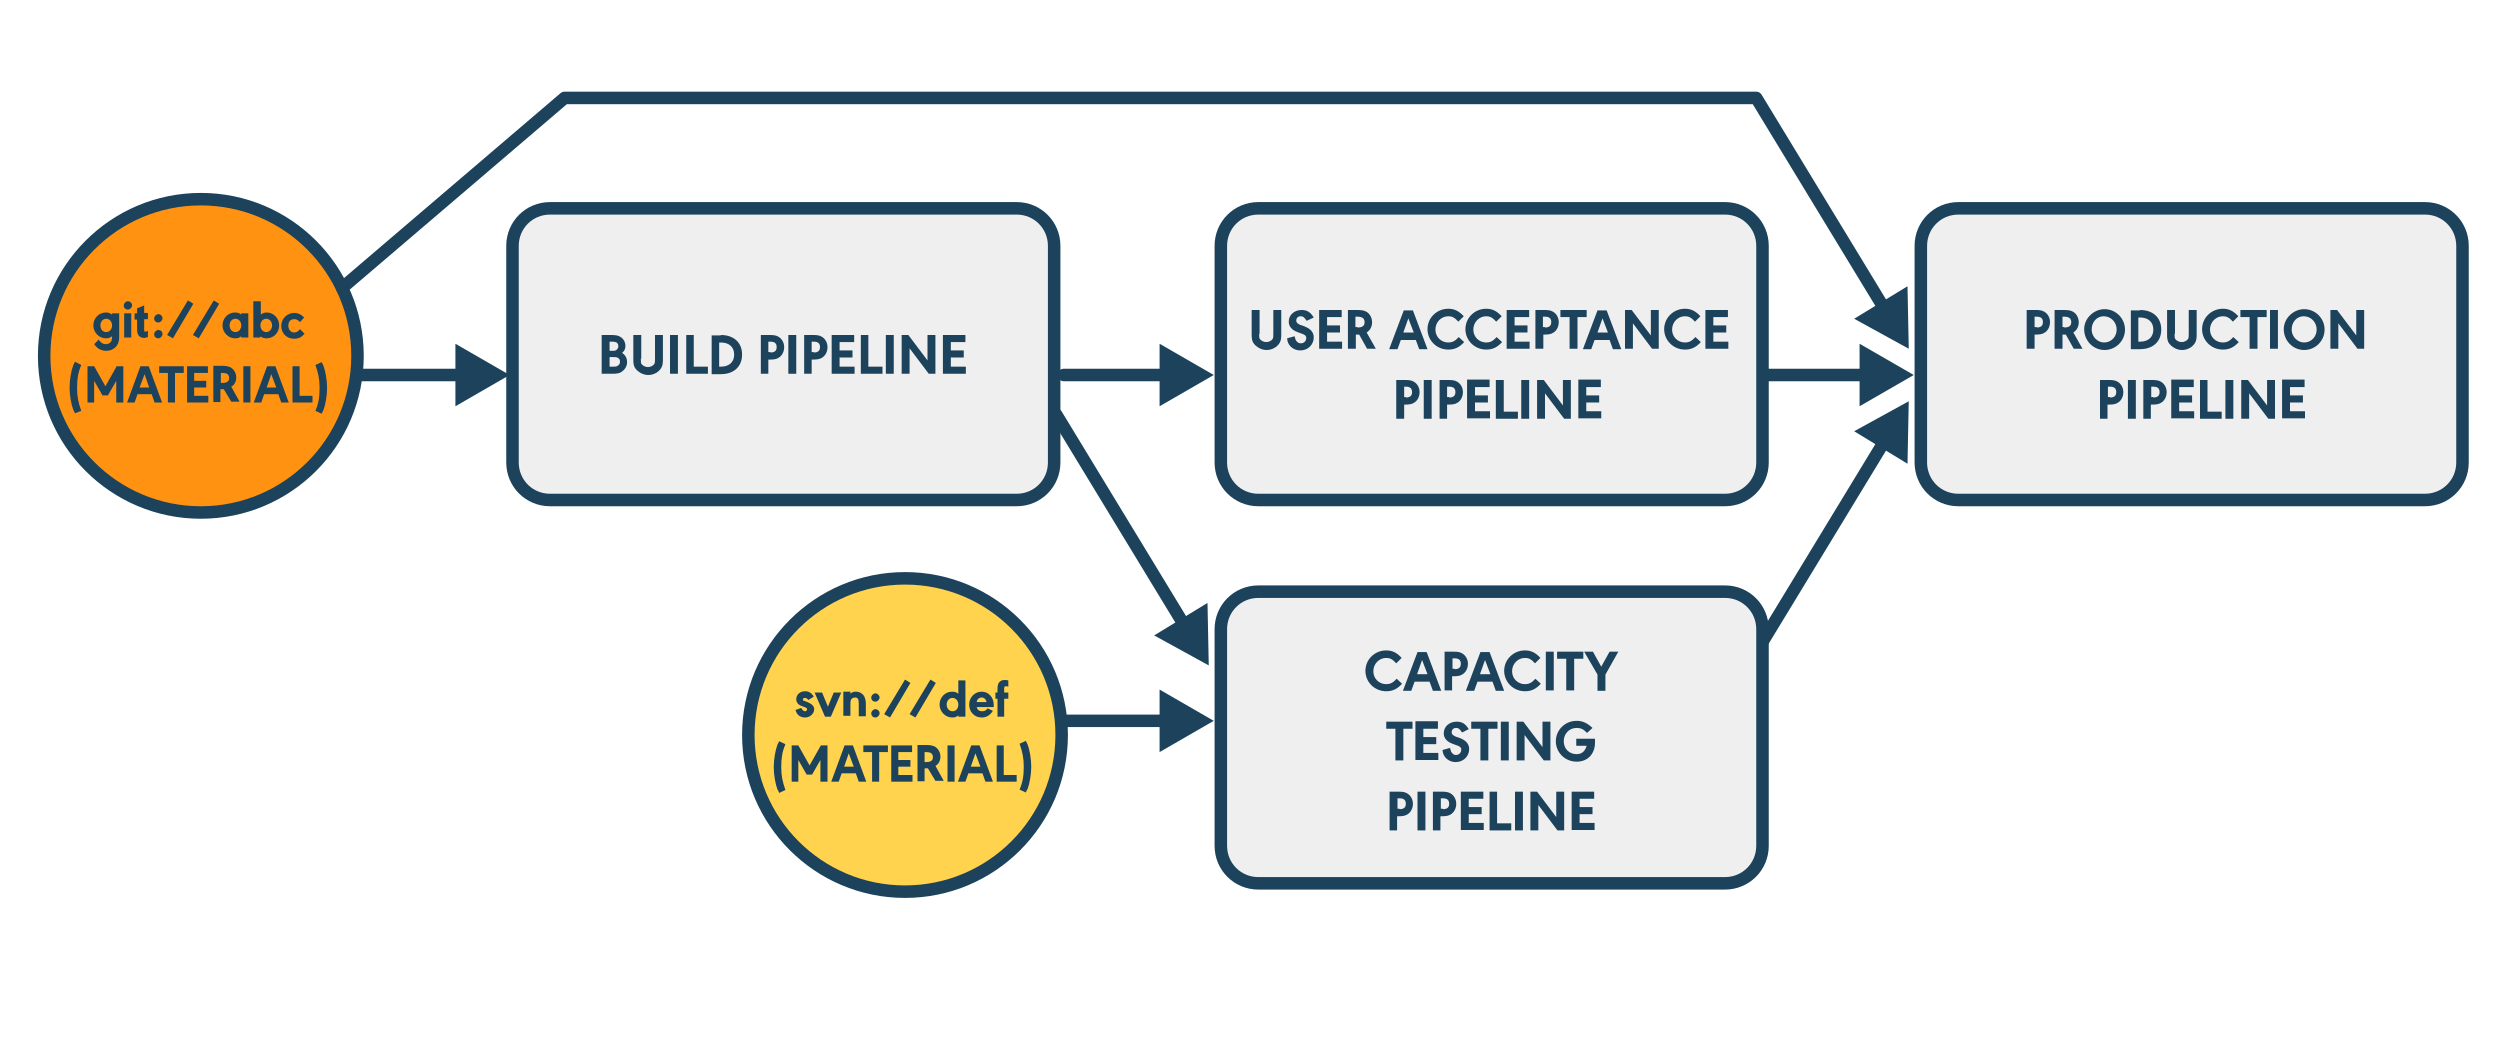
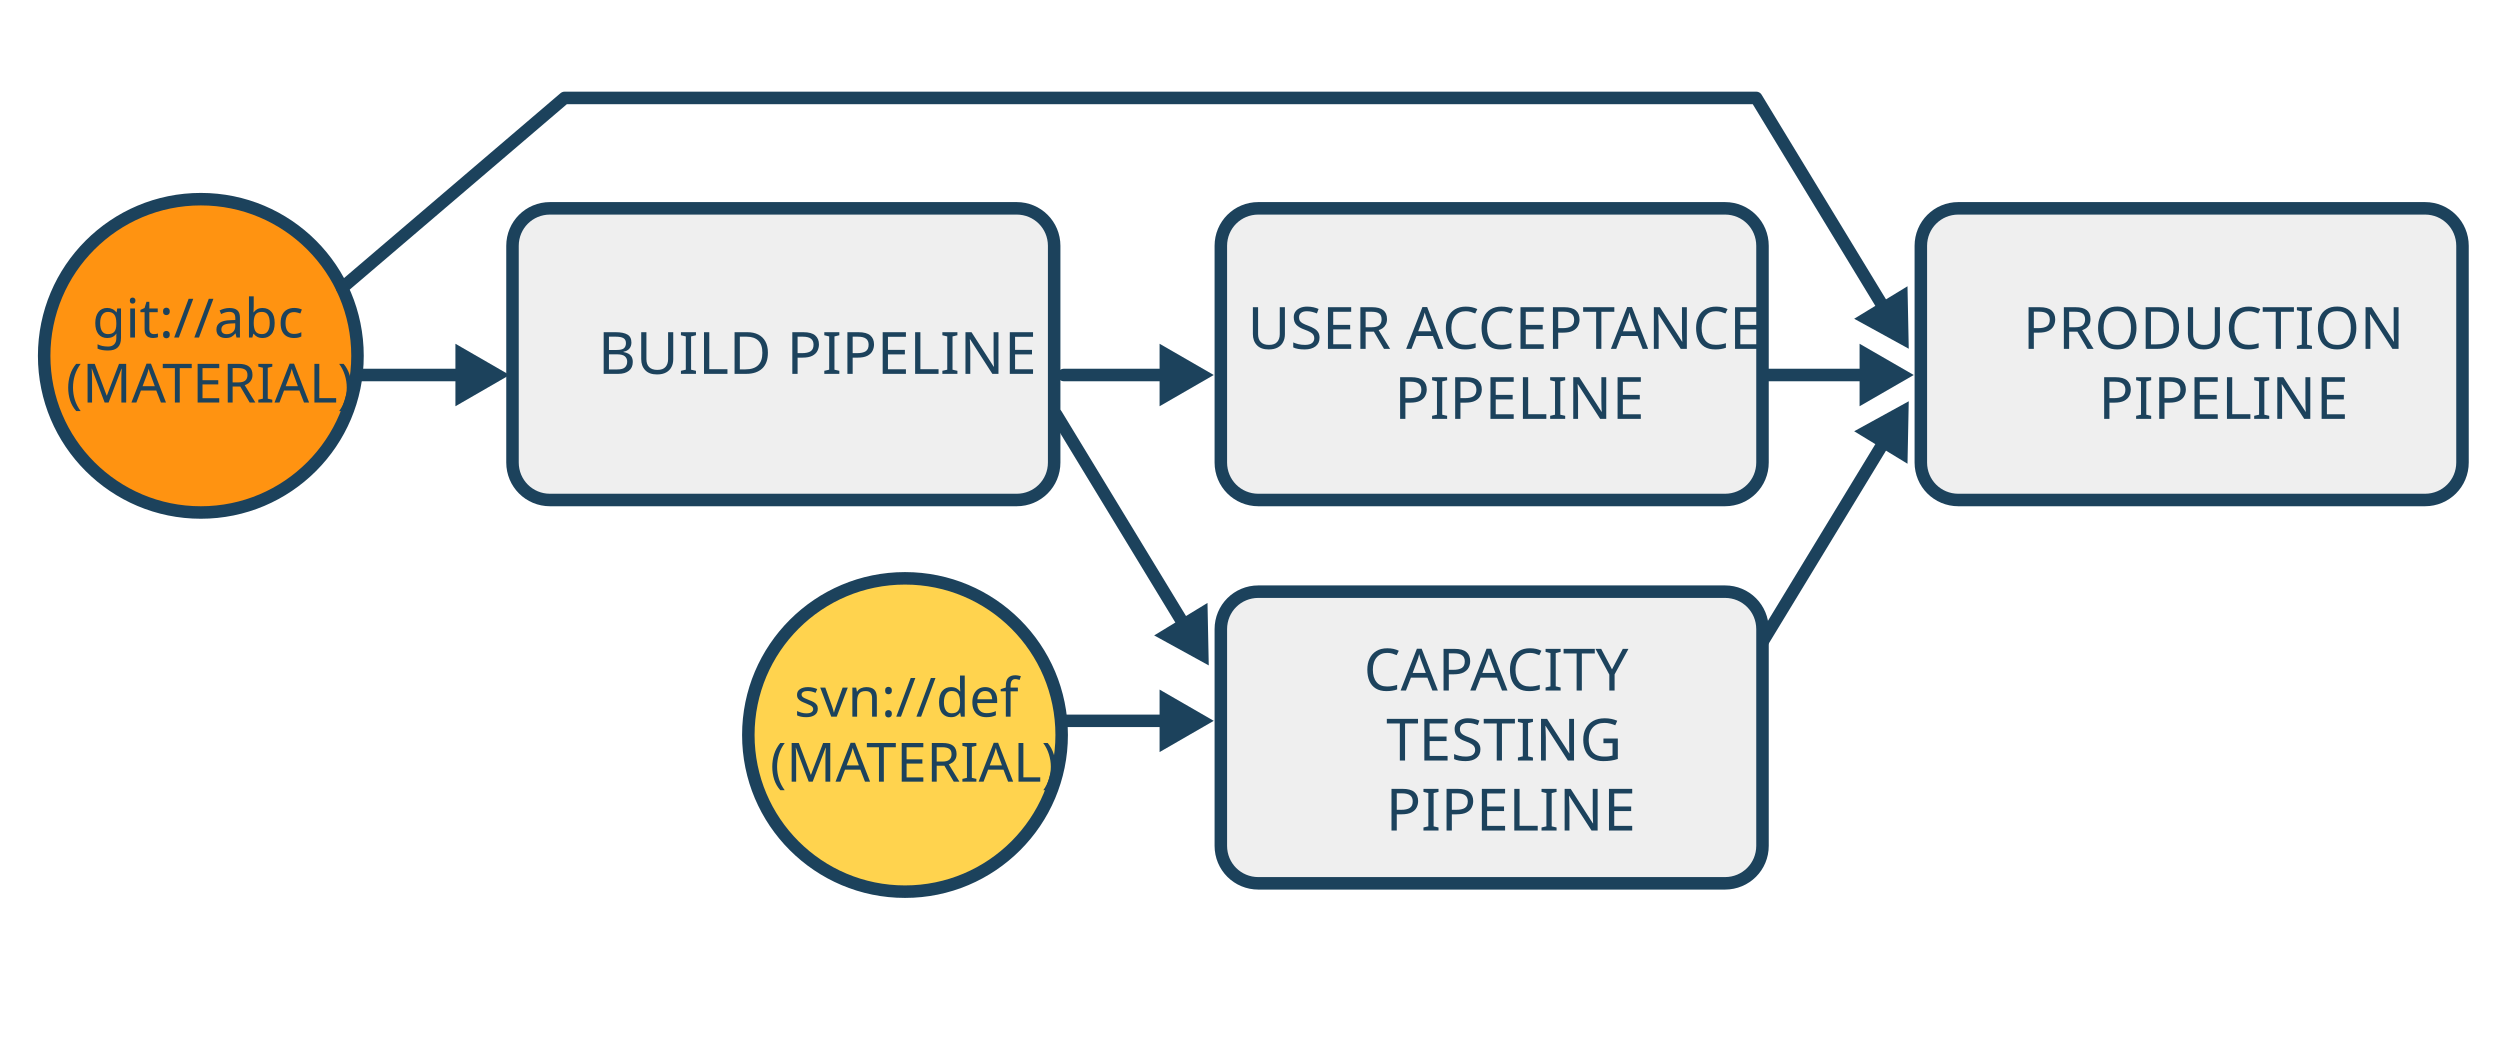
<svg xmlns="http://www.w3.org/2000/svg" version="1.1" id="Layer_1" x="0px" y="0px" viewBox="0 0 600 250" style="enable-background:new 0 0 600 250;" xml:space="preserve">
  <style type="text/css">
	.st0{fill:none;stroke:#1C425C;stroke-width:3;stroke-linecap:round;stroke-linejoin:round;}
	.st1{fill:#1C425C;}
	.st2{fill:#EFEFEF;stroke:#1C425C;stroke-width:3;stroke-miterlimit:10;}
	.st3{fill:#FF9311;stroke:#1C425C;stroke-width:3;stroke-miterlimit:10;}
- 	.st4{enable-background:new    ;}
- 	.st5{fill:#FFD34E;stroke:#1C425C;stroke-width:3;stroke-miterlimit:10;}
+ 	.st4{font-family:'URWGeometric-ExtraBold';}
+ 	.st5{font-size:13px;}
+ 	.st6{fill:#FFD34E;stroke:#1C425C;stroke-width:3;stroke-miterlimit:10;}
+ 	.st7{font-size:14px;}
</style>
  <g>
    <g>
      <line class="st0" x1="452.5" y1="105.5" x2="421.5" y2="156.5" />
      <g>
        <polygon class="st1" points="445,103.5 458.1,96.3 457.8,111.3    " />
      </g>
    </g>
  </g>
  <path class="st2" d="M582,120H470c-5,0-9-4-9-9V59c0-5,4-9,9-9h112c5,0,9,4,9,9v52C591,116,587,120,582,120z" />
  <circle class="st3" cx="48.2" cy="85.4" r="37.6" />
-   <g class="st4">
-     <path class="st1" d="M26.9,80.7c-0.6,0.4-0.9,0.5-1.5,0.5c-1.6,0-3-1.4-3-3.1c0-1.7,1.3-3.1,3-3.1c0.6,0,0.9,0.1,1.5,0.5v-0.3h1.7   v5.9c0,1.8-1.3,3.1-3.1,3.1c-0.9,0-1.7-0.3-2.3-0.9c-0.2-0.2-0.3-0.3-0.6-0.7l1.1-1.1c0.1,0.1,0.1,0.1,0.1,0.2   c0,0.1,0.1,0.1,0.1,0.1c0.5,0.6,0.9,0.8,1.5,0.8c0.9,0,1.5-0.6,1.5-1.6V80.7z M24.1,78.1c0,1,0.6,1.6,1.4,1.6s1.4-0.7,1.4-1.6   c0-0.9-0.6-1.6-1.4-1.6C24.7,76.5,24.1,77.2,24.1,78.1z" />
-     <path class="st1" d="M31.7,73.3c0,0.5-0.5,1-1,1c-0.6,0-1-0.4-1-1c0-0.5,0.5-1,1-1S31.7,72.7,31.7,73.3z M31.5,81h-1.7v-5.8h1.7V81   z" />
-     <path class="st1" d="M34.6,79.1c0,0.4,0.1,0.5,0.2,0.5c0.2,0,0.3,0,0.7-0.2v1.5c-0.4,0.1-0.6,0.2-0.9,0.2c-1.1,0-1.7-0.7-1.7-2   v-2.4h-0.6v-1.5h0.6V74l1.7-0.7v1.8h0.9v1.5h-0.9V79.1z" />
-     <path class="st1" d="M39,76.4c0,0.5-0.5,1-1,1c-0.6,0-1-0.4-1-1c0-0.5,0.5-1,1-1C38.6,75.4,39,75.9,39,76.4z M39,80.2   c0,0.5-0.5,1-1,1c-0.6,0-1-0.4-1-1c0-0.5,0.5-1,1-1C38.6,79.2,39,79.6,39,80.2z" />
-     <path class="st1" d="M45.1,72.1l1.3,0.8l-4.9,8.3l-1.4-0.8L45.1,72.1z" />
-     <path class="st1" d="M51.3,72.1l1.3,0.8l-4.9,8.3l-1.4-0.8L51.3,72.1z" />
-     <path class="st1" d="M57.9,81v-0.3c-0.5,0.4-0.9,0.5-1.5,0.5c-1.6,0-3-1.4-3-3.1c0-1.7,1.3-3.1,3-3.1c0.6,0,1,0.1,1.5,0.5v-0.3h1.7   V81H57.9z M55.1,78.1c0,0.9,0.6,1.6,1.4,1.6s1.4-0.7,1.4-1.6c0-0.9-0.6-1.6-1.4-1.6C55.7,76.5,55.1,77.2,55.1,78.1z" />
-     <path class="st1" d="M60.9,72.3h1.7v3.2C63,75.2,63.4,75,64,75c1.7,0,3,1.4,3,3.1c0,1.7-1.3,3.1-3,3.1c-0.6,0-1-0.1-1.5-0.5V81   h-1.7V72.3z M62.5,78.1c0,0.9,0.6,1.6,1.4,1.6c0.8,0,1.4-0.7,1.4-1.6c0-0.9-0.6-1.6-1.4-1.6C63.1,76.5,62.5,77.2,62.5,78.1z" />
-     <path class="st1" d="M72,77.3c-0.6-0.6-0.9-0.7-1.4-0.7c-0.9,0-1.4,0.6-1.4,1.6c0,0.9,0.6,1.6,1.4,1.6c0.5,0,0.9-0.2,1.4-0.8   l1.1,1.1c-0.8,0.9-1.5,1.2-2.5,1.2c-1.8,0-3.1-1.3-3.1-3.1c0-1.7,1.4-3.1,3.1-3.1c0.9,0,1.6,0.3,2.4,1.1L72,77.3z" />
-   </g>
-   <g class="st4">
-     <path class="st1" d="M19.5,87.6c-0.8,1.9-1,3.4-1,5.5c0,2.1,0.3,3.5,1,5.5L18,99.2c-0.3-0.7-0.3-0.7-0.4-0.8   c-0.5-1.3-0.9-3.5-0.9-5.4s0.4-4.1,0.9-5.4c0-0.1,0.1-0.1,0.4-0.8L19.5,87.6z" />
-     <path class="st1" d="M21,87.9h1.6l2.7,4.8l2.7-4.8h1.6v8.7h-1.7v-5.2l-2,3.5h-1.3l-2-3.5v5.2H21V87.9z" />
-     <path class="st1" d="M33,94.6l-0.7,2h-1.8l3.2-8.7h2l3.2,8.7h-1.8l-0.7-2H33z M34.7,89.8L33.5,93h2.3L34.7,89.8z" />
-     <path class="st1" d="M44.1,89.5H42v7.1h-1.7v-7.1h-2.1v-1.6h5.9V89.5z" />
-     <path class="st1" d="M49.8,89.5h-3.2v1.9h2.9V93h-2.9v2h3.4v1.6h-5.1v-8.7h5V89.5z" />
-     <path class="st1" d="M53.7,93.4L53.7,93.4L53.7,93.4l-0.5,0h-0.3v3.1h-1.7v-8.7h2.1c0.9,0,1.5,0.1,2.1,0.4c0.8,0.5,1.3,1.4,1.3,2.4   c0,0.9-0.4,1.8-1.2,2.2l2,3.6h-2L53.7,93.4z M53.4,91.9c1.1,0,1.6-0.4,1.6-1.2c0-0.4-0.2-0.8-0.5-1c-0.2-0.1-0.6-0.2-1.1-0.2h-0.4   v2.4H53.4z" />
-     <path class="st1" d="M60.1,96.6h-1.7v-8.7h1.7V96.6z" />
-     <path class="st1" d="M63.4,94.6l-0.7,2h-1.8l3.2-8.7h2l3.2,8.7h-1.8l-0.7-2H63.4z M65.1,89.8L64,93h2.3L65.1,89.8z" />
-     <path class="st1" d="M71.9,87.9V95H75v1.6h-4.8v-8.7H71.9z" />
-     <path class="st1" d="M77.2,86.9c0.3,0.6,0.3,0.7,0.4,0.8c0.5,1.3,0.9,3.5,0.9,5.4s-0.4,4.1-0.9,5.4c-0.1,0.1-0.1,0.1-0.4,0.8   l-1.5-0.7c0.8-1.9,1-3.4,1-5.5c0-2.1-0.3-3.5-1-5.5L77.2,86.9z" />
-   </g>
-   <circle class="st5" cx="217.2" cy="176.4" r="37.6" />
-   <g class="st4">
-     <path class="st1" d="M192.3,169.9c0.3,0.6,0.6,0.8,0.9,0.8c0.3,0,0.5-0.2,0.5-0.5c0-0.2-0.1-0.3-0.6-0.5l-0.8-0.3   c-0.8-0.3-1.2-0.9-1.2-1.6c0-1.1,0.9-1.9,2.1-1.9c0.9,0,1.6,0.4,2.1,1.3L194,168c-0.3-0.4-0.5-0.5-0.8-0.5c-0.3,0-0.5,0.1-0.5,0.4   c0,0.2,0.1,0.3,0.6,0.4l0.7,0.3c0.9,0.4,1.4,0.9,1.4,1.6c0,1.1-1,2-2.2,2c-0.6,0-1.3-0.2-1.7-0.7c-0.3-0.3-0.4-0.6-0.6-1.1   L192.3,169.9z" />
-     <path class="st1" d="M198.7,169.6l1.4-3.4h1.8l-2.5,5.8H198l-2.5-5.8h1.8L198.7,169.6z" />
-     <path class="st1" d="M204.1,166.5c0.4-0.4,0.8-0.5,1.3-0.5c0.8,0,1.6,0.4,2,1.1c0.2,0.4,0.4,1,0.4,1.7v3.1h-1.7v-3   c0-1.1-0.2-1.5-0.9-1.5c-0.4,0-0.7,0.2-0.9,0.4c-0.1,0.2-0.2,0.5-0.2,1.1v2.9h-1.7v-5.8h1.7V166.5z" />
-     <path class="st1" d="M211.1,167.4c0,0.5-0.5,1-1,1c-0.6,0-1-0.4-1-1c0-0.5,0.5-1,1-1C210.6,166.4,211.1,166.9,211.1,167.4z    M211.1,171.2c0,0.5-0.5,1-1,1c-0.6,0-1-0.4-1-1c0-0.5,0.5-1,1-1C210.6,170.2,211.1,170.6,211.1,171.2z" />
-     <path class="st1" d="M217.2,163.1l1.3,0.8l-4.9,8.3l-1.4-0.8L217.2,163.1z" />
-     <path class="st1" d="M223.3,163.1l1.3,0.8l-4.9,8.3l-1.4-0.8L223.3,163.1z" />
-     <path class="st1" d="M230,172v-0.3c-0.5,0.4-0.9,0.5-1.5,0.5c-1.6,0-3-1.4-3-3.1c0-1.7,1.3-3.1,3-3.1c0.6,0,1,0.1,1.5,0.5v-3.2h1.7   v8.7H230z M227.2,169.1c0,0.9,0.6,1.6,1.4,1.6c0.8,0,1.4-0.6,1.4-1.6c0-0.9-0.6-1.6-1.4-1.6C227.8,167.5,227.2,168.2,227.2,169.1z" />
-     <path class="st1" d="M238.3,170.6c-0.7,1.1-1.6,1.6-2.7,1.6c-1.7,0-3-1.3-3-3.1c0-1.7,1.3-3.1,3-3.1c1.7,0,2.9,1.4,2.9,3.2   c0,0.1,0,0.2,0,0.5h-4.1c0.2,0.7,0.6,1,1.3,1c0.6,0,1-0.2,1.3-0.7L238.3,170.6z M236.8,168.5c-0.2-0.7-0.6-1.1-1.2-1.1   c-0.6,0-1.1,0.4-1.2,1.1H236.8z" />
-     <path class="st1" d="M241.1,172h-1.7v-4.3h-0.5v-1.5h0.5v-1c0-1.3,0.6-2,1.7-2c0.3,0,0.5,0,0.9,0.1v1.5c-0.2-0.1-0.4-0.1-0.6-0.1   c-0.3,0-0.4,0.2-0.4,0.5v1h1v1.5h-1V172z" />
-   </g>
-   <g class="st4">
-     <path class="st1" d="M188.5,178.6c-0.8,1.9-1,3.4-1,5.5c0,2.1,0.3,3.5,1,5.5l-1.5,0.7c-0.3-0.7-0.3-0.7-0.4-0.8   c-0.5-1.3-0.9-3.5-0.9-5.4s0.4-4.1,0.9-5.4c0-0.1,0.1-0.1,0.4-0.8L188.5,178.6z" />
-     <path class="st1" d="M190,178.9h1.6l2.7,4.8l2.7-4.8h1.6v8.7h-1.7v-5.2l-2,3.5h-1.3l-2-3.5v5.2H190V178.9z" />
-     <path class="st1" d="M202,185.6l-0.7,2h-1.8l3.2-8.7h2l3.2,8.7h-1.8l-0.7-2H202z M203.7,180.8l-1.1,3.2h2.3L203.7,180.8z" />
-     <path class="st1" d="M213.1,180.5H211v7.1h-1.7v-7.1h-2.1v-1.6h5.9V180.5z" />
-     <path class="st1" d="M218.8,180.5h-3.2v1.9h2.9v1.6h-2.9v2h3.4v1.6h-5.1v-8.7h5V180.5z" />
-     <path class="st1" d="M222.7,184.4L222.7,184.4L222.7,184.4l-0.5,0h-0.3v3.1h-1.7v-8.7h2.1c0.9,0,1.5,0.1,2.1,0.4   c0.8,0.5,1.3,1.4,1.3,2.4c0,0.9-0.4,1.8-1.2,2.2l2,3.6h-2L222.7,184.4z M222.3,182.9c1.1,0,1.6-0.4,1.6-1.2c0-0.4-0.2-0.8-0.5-1   c-0.2-0.1-0.6-0.2-1.1-0.2h-0.4v2.4H222.3z" />
-     <path class="st1" d="M229.1,187.6h-1.7v-8.7h1.7V187.6z" />
-     <path class="st1" d="M232.4,185.6l-0.7,2h-1.8l3.2-8.7h2l3.2,8.7h-1.8l-0.7-2H232.4z M234.1,180.8L233,184h2.3L234.1,180.8z" />
-     <path class="st1" d="M240.9,178.9v7.1h3.1v1.6h-4.8v-8.7H240.9z" />
-     <path class="st1" d="M246.2,177.8c0.3,0.6,0.3,0.7,0.4,0.8c0.5,1.3,0.9,3.5,0.9,5.4s-0.4,4.1-0.9,5.4c-0.1,0.1-0.1,0.1-0.4,0.8   l-1.5-0.7c0.8-1.9,1-3.4,1-5.5c0-2.1-0.3-3.5-1-5.5L246.2,177.8z" />
-   </g>
+   <text transform="matrix(1 0 0 1 22.1499 81)">
+     <tspan x="0" y="0" class="st1 st4 st5">git://abc </tspan>
+     <tspan x="-6.3" y="15.6" class="st1 st4 st5">(MATERIAL)</tspan>
+   </text>
+   <circle class="st6" cx="217.2" cy="176.4" r="37.6" />
+   <text transform="matrix(1 0 0 1 190.6299 172)">
+     <tspan x="0" y="0" class="st1 st4 st5">svn://def </tspan>
+     <tspan x="-5.8" y="15.6" class="st1 st4 st5">(MATERIAL)</tspan>
+   </text>
  <path class="st2" d="M244,120H132c-5,0-9-4-9-9V59c0-5,4-9,9-9h112c5,0,9,4,9,9v52C253,116,249,120,244,120z" />
-   <g class="st4">
-     <path class="st1" d="M144.5,80.4h2.2c1,0,1.6,0.1,2.1,0.4c0.8,0.4,1.3,1.3,1.3,2.2c0,0.7-0.2,1.2-0.8,1.7c0.8,0.5,1.2,1.3,1.2,2.2   c0,1-0.5,1.8-1.4,2.4c-0.5,0.3-1.1,0.4-2,0.4h-2.7V80.4z M146.9,84.2c0.5,0,0.8,0,1-0.2c0.3-0.2,0.5-0.5,0.5-0.9   c0-0.3-0.1-0.6-0.3-0.8c-0.2-0.2-0.6-0.3-1.2-0.3h-0.6v2.2H146.9z M147.1,88c0.6,0,0.8,0,1.1-0.2c0.4-0.2,0.6-0.5,0.6-1   c0-0.4-0.2-0.8-0.5-0.9c-0.3-0.2-0.6-0.2-1.3-0.2h-0.7V88H147.1z" />
-     <path class="st1" d="M153.8,86.1c0,0.8,0,1.1,0.2,1.3c0.3,0.4,0.9,0.7,1.5,0.7c0.6,0,1.2-0.3,1.5-0.7c0.2-0.3,0.2-0.6,0.2-1.3v-5.7   h1.9v6c0,0.8-0.1,1.4-0.4,1.9c-0.6,1-1.8,1.7-3.1,1.7c-1.3,0-2.5-0.7-3.2-1.7c-0.3-0.5-0.4-1.1-0.4-1.9v-6h1.9V86.1z" />
-     <path class="st1" d="M162.7,89.7h-1.9v-9.3h1.9V89.7z" />
-     <path class="st1" d="M166.5,80.4V88h3.4v1.7h-5.2v-9.3H166.5z" />
-     <path class="st1" d="M173,80.4c3.1,0,5.1,1.8,5.1,4.7s-2,4.7-5.1,4.7h-2.2v-9.3H173z M172.6,88h0.4c2,0,3.2-1.1,3.2-2.9   c0-1.8-1.2-2.9-3.2-2.9h-0.4V88z" />
-     <path class="st1" d="M184.5,89.7h-1.9v-9.3h2.2c0.9,0,1.5,0.1,2,0.4c0.9,0.5,1.4,1.5,1.4,2.5c0,1.1-0.5,2.1-1.4,2.6   c-0.5,0.3-1.1,0.4-2,0.4h-0.4V89.7z M184.9,84.6c1,0,1.5-0.4,1.5-1.3s-0.5-1.3-1.5-1.3h-0.5v2.5H184.9z" />
-     <path class="st1" d="M191.1,89.7h-1.9v-9.3h1.9V89.7z" />
-     <path class="st1" d="M194.9,89.7H193v-9.3h2.2c0.9,0,1.5,0.1,2,0.4c0.9,0.5,1.4,1.5,1.4,2.5c0,1.1-0.5,2.1-1.4,2.6   c-0.5,0.3-1.1,0.4-2,0.4h-0.4V89.7z M195.3,84.6c1,0,1.5-0.4,1.5-1.3s-0.5-1.3-1.5-1.3h-0.5v2.5H195.3z" />
-     <path class="st1" d="M205,82.1h-3.5v2h3.1v1.7h-3.1V88h3.6v1.7h-5.5v-9.3h5.4V82.1z" />
-     <path class="st1" d="M208.4,80.4V88h3.4v1.7h-5.2v-9.3H208.4z" />
-     <path class="st1" d="M214.5,89.7h-1.9v-9.3h1.9V89.7z" />
-     <path class="st1" d="M216.4,80.4h1.6l4.6,6.1v-6.1h1.9v9.3h-1.6l-4.6-6.1v6.1h-1.9V80.4z" />
-     <path class="st1" d="M231.7,82.1h-3.5v2h3.1v1.7h-3.1V88h3.6v1.7h-5.5v-9.3h5.4V82.1z" />
-   </g>
+   <text transform="matrix(1 0 0 1 143.5239 89.7266)" class="st1 st4 st7">BUILD PIPELINE</text>
  <path class="st2" d="M414,120H302c-5,0-9-4-9-9V59c0-5,4-9,9-9h112c5,0,9,4,9,9v52C423,116,419,120,414,120z" />
-   <g class="st4">
-     <path class="st1" d="M302.2,80.1c0,0.8,0,1.1,0.2,1.3c0.3,0.4,0.9,0.7,1.5,0.7c0.6,0,1.2-0.3,1.5-0.7c0.2-0.3,0.2-0.6,0.2-1.3v-5.7   h1.9v6c0,0.8-0.1,1.4-0.4,1.9c-0.6,1-1.8,1.7-3.1,1.7s-2.5-0.7-3.2-1.7c-0.3-0.5-0.4-1.1-0.4-1.9v-6h1.9V80.1z" />
-     <path class="st1" d="M313.6,77c-0.6-0.9-0.9-1.1-1.4-1.1c-0.7,0-1.1,0.4-1.1,1.1c0,0.4,0.3,0.7,1,1l0.9,0.3   c1.6,0.6,2.3,1.5,2.3,2.7c0,1.7-1.4,3.1-3.2,3.1c-1,0-1.9-0.4-2.5-1.1c-0.4-0.5-0.6-0.9-0.7-1.8l1.8-0.5c0.2,0.6,0.2,0.9,0.4,1.1   c0.3,0.4,0.6,0.6,1.1,0.6c0.8,0,1.3-0.6,1.3-1.3c0-0.5-0.3-0.8-1.3-1.1l-0.8-0.3c-1.4-0.5-2.1-1.4-2.1-2.5c0-1.6,1.3-2.8,3.1-2.8   c1.3,0,2.1,0.5,2.9,1.8L313.6,77z" />
-     <path class="st1" d="M322,76.1h-3.5v2h3.1v1.7h-3.1V82h3.6v1.7h-5.5v-9.3h5.4V76.1z" />
-     <path class="st1" d="M326.2,80.3L326.2,80.3L326.2,80.3l-0.5,0h-0.3v3.4h-1.9v-9.3h2.2c1,0,1.7,0.1,2.2,0.4   c0.9,0.5,1.4,1.5,1.4,2.6c0,1-0.5,1.9-1.3,2.4l2.2,3.9h-2.1L326.2,80.3z M325.8,78.6c1.2,0,1.7-0.4,1.7-1.3c0-0.5-0.2-0.9-0.6-1.1   c-0.3-0.1-0.6-0.2-1.1-0.2h-0.5v2.5H325.8z" />
-     <path class="st1" d="M336.2,81.6l-0.8,2.2h-2l3.5-9.3h2.2l3.5,9.3h-2l-0.8-2.2H336.2z M338,76.4l-1.2,3.4h2.5L338,76.4z" />
-     <path class="st1" d="M350,77.2c-0.9-1-1.5-1.3-2.4-1.3c-1.7,0-3.1,1.4-3.1,3.2c0,1.8,1.4,3.1,3.1,3.1c0.9,0,1.6-0.3,2.5-1.3   l1.3,1.2c-1.2,1.3-2.3,1.8-3.8,1.8c-2.8,0-5-2.2-5-4.9c0-2.7,2.2-4.9,5-4.9c1.4,0,2.5,0.5,3.7,1.8L350,77.2z" />
-     <path class="st1" d="M359.1,77.2c-0.9-1-1.5-1.3-2.4-1.3c-1.7,0-3.1,1.4-3.1,3.2c0,1.8,1.4,3.1,3.1,3.1c0.9,0,1.6-0.3,2.5-1.3   l1.3,1.2c-1.2,1.3-2.3,1.8-3.8,1.8c-2.8,0-5-2.2-5-4.9c0-2.7,2.2-4.9,5-4.9c1.4,0,2.5,0.5,3.7,1.8L359.1,77.2z" />
-     <path class="st1" d="M367,76.1h-3.5v2h3.1v1.7h-3.1V82h3.6v1.7h-5.5v-9.3h5.4V76.1z" />
-     <path class="st1" d="M370.4,83.7h-1.9v-9.3h2.2c0.9,0,1.5,0.1,2,0.4c0.9,0.5,1.4,1.5,1.4,2.5c0,1.1-0.5,2.1-1.4,2.6   c-0.5,0.3-1.1,0.4-2,0.4h-0.3V83.7z M370.8,78.6c1,0,1.5-0.4,1.5-1.3s-0.5-1.3-1.5-1.3h-0.5v2.5H370.8z" />
-     <path class="st1" d="M380.8,76.1h-2.2v7.6h-1.9v-7.6h-2.2v-1.7h6.3V76.1z" />
-     <path class="st1" d="M382.7,81.6l-0.8,2.2h-2l3.5-9.3h2.2l3.5,9.3h-2l-0.8-2.2H382.7z M384.6,76.4l-1.2,3.4h2.5L384.6,76.4z" />
-     <path class="st1" d="M390,74.4h1.6l4.6,6.1v-6.1h1.9v9.3h-1.6l-4.6-6.1v6.1H390V74.4z" />
-     <path class="st1" d="M406.8,77.2c-0.9-1-1.5-1.3-2.4-1.3c-1.7,0-3.1,1.4-3.1,3.2c0,1.8,1.4,3.1,3.1,3.1c0.9,0,1.6-0.3,2.5-1.3   l1.3,1.2c-1.2,1.3-2.3,1.8-3.8,1.8c-2.8,0-5-2.2-5-4.9c0-2.7,2.2-4.9,5-4.9c1.4,0,2.5,0.5,3.7,1.8L406.8,77.2z" />
-     <path class="st1" d="M414.7,76.1h-3.5v2h3.1v1.7h-3.1V82h3.6v1.7h-5.5v-9.3h5.4V76.1z" />
-   </g>
-   <g class="st4">
-     <path class="st1" d="M337,100.5h-1.9v-9.3h2.2c0.9,0,1.5,0.1,2,0.4c0.9,0.5,1.4,1.5,1.4,2.5c0,1.1-0.5,2.1-1.4,2.6   c-0.5,0.3-1.1,0.4-2,0.4H337V100.5z M337.4,95.4c1,0,1.5-0.4,1.5-1.3s-0.5-1.3-1.5-1.3H337v2.5H337.4z" />
-     <path class="st1" d="M343.6,100.5h-1.9v-9.3h1.9V100.5z" />
-     <path class="st1" d="M347.4,100.5h-1.9v-9.3h2.2c0.9,0,1.5,0.1,2,0.4c0.9,0.5,1.4,1.5,1.4,2.5c0,1.1-0.5,2.1-1.4,2.6   c-0.5,0.3-1.1,0.4-2,0.4h-0.4V100.5z M347.8,95.4c1,0,1.5-0.4,1.5-1.3s-0.5-1.3-1.5-1.3h-0.5v2.5H347.8z" />
-     <path class="st1" d="M357.5,92.9H354v2h3.1v1.7H354v2.1h3.6v1.7h-5.5v-9.3h5.4V92.9z" />
-     <path class="st1" d="M360.9,91.2v7.6h3.4v1.7H359v-9.3H360.9z" />
-     <path class="st1" d="M367,100.5h-1.9v-9.3h1.9V100.5z" />
-     <path class="st1" d="M368.9,91.2h1.6l4.6,6.1v-6.1h1.9v9.3h-1.6l-4.6-6.1v6.1h-1.9V91.2z" />
-     <path class="st1" d="M384.2,92.9h-3.5v2h3.1v1.7h-3.1v2.1h3.6v1.7h-5.5v-9.3h5.4V92.9z" />
-   </g>
-   <g class="st4">
-     <path class="st1" d="M488.3,83.7h-1.9v-9.3h2.2c0.9,0,1.5,0.1,2,0.4c0.9,0.5,1.4,1.5,1.4,2.5c0,1.1-0.5,2.1-1.4,2.6   c-0.5,0.3-1.1,0.4-2,0.4h-0.3V83.7z M488.8,78.6c1,0,1.5-0.4,1.5-1.3s-0.5-1.3-1.5-1.3h-0.5v2.5H488.8z" />
-     <path class="st1" d="M495.8,80.3L495.8,80.3L495.8,80.3l-0.5,0H495v3.4h-1.9v-9.3h2.2c1,0,1.7,0.1,2.2,0.4c0.9,0.5,1.4,1.5,1.4,2.6   c0,1-0.5,1.9-1.3,2.4l2.2,3.9h-2.1L495.8,80.3z M495.4,78.6c1.2,0,1.7-0.4,1.7-1.3c0-0.5-0.2-0.9-0.6-1.1c-0.3-0.1-0.6-0.2-1.1-0.2   H495v2.5H495.4z" />
-     <path class="st1" d="M510,79.1c0,2.7-2.2,4.9-4.9,4.9c-2.7,0-4.9-2.2-4.9-5c0-2.6,2.3-4.8,4.9-4.8C507.8,74.2,510,76.4,510,79.1z    M502,79.1c0,1.7,1.4,3.1,3,3.1c1.7,0,3-1.4,3-3.1c0-1.8-1.4-3.2-3.1-3.2S502,77.3,502,79.1z" />
-     <path class="st1" d="M513.6,74.4c3.1,0,5.1,1.8,5.1,4.7s-2,4.7-5.1,4.7h-2.2v-9.3H513.6z M513.2,82h0.4c2,0,3.2-1.1,3.2-2.9   c0-1.8-1.2-2.9-3.2-2.9h-0.4V82z" />
-     <path class="st1" d="M521.9,80.1c0,0.8,0,1.1,0.2,1.3c0.3,0.4,0.9,0.7,1.5,0.7s1.2-0.3,1.5-0.7c0.2-0.3,0.2-0.6,0.2-1.3v-5.7h1.9v6   c0,0.8-0.1,1.4-0.4,1.9c-0.6,1-1.8,1.7-3.1,1.7c-1.3,0-2.5-0.7-3.2-1.7c-0.3-0.5-0.4-1.1-0.4-1.9v-6h1.9V80.1z" />
-     <path class="st1" d="M535.9,77.2c-0.9-1-1.5-1.3-2.4-1.3c-1.7,0-3.1,1.4-3.1,3.2c0,1.8,1.4,3.1,3.1,3.1c0.9,0,1.6-0.3,2.5-1.3   l1.3,1.2c-1.2,1.3-2.3,1.8-3.8,1.8c-2.8,0-5-2.2-5-4.9c0-2.7,2.2-4.9,5-4.9c1.4,0,2.5,0.5,3.7,1.8L535.9,77.2z" />
-     <path class="st1" d="M544,76.1h-2.2v7.6h-1.9v-7.6h-2.2v-1.7h6.3V76.1z" />
-     <path class="st1" d="M546.7,83.7h-1.9v-9.3h1.9V83.7z" />
-     <path class="st1" d="M557.9,79.1c0,2.7-2.2,4.9-4.9,4.9c-2.7,0-4.9-2.2-4.9-5c0-2.6,2.3-4.8,4.9-4.8   C555.7,74.2,557.9,76.4,557.9,79.1z M550,79.1c0,1.7,1.4,3.1,3,3.1c1.7,0,3-1.4,3-3.1c0-1.8-1.4-3.2-3.1-3.2S550,77.3,550,79.1z" />
-     <path class="st1" d="M559.3,74.4h1.6l4.6,6.1v-6.1h1.9v9.3h-1.6l-4.6-6.1v6.1h-1.9V74.4z" />
-   </g>
-   <g class="st4">
-     <path class="st1" d="M505.9,100.5h-1.9v-9.3h2.2c0.9,0,1.5,0.1,2,0.4c0.9,0.5,1.4,1.5,1.4,2.5c0,1.1-0.5,2.1-1.4,2.6   c-0.5,0.3-1.1,0.4-2,0.4h-0.4V100.5z M506.4,95.4c1,0,1.5-0.4,1.5-1.3s-0.5-1.3-1.5-1.3h-0.5v2.5H506.4z" />
-     <path class="st1" d="M512.6,100.5h-1.9v-9.3h1.9V100.5z" />
-     <path class="st1" d="M516.3,100.5h-1.9v-9.3h2.2c0.9,0,1.5,0.1,2,0.4c0.9,0.5,1.4,1.5,1.4,2.5c0,1.1-0.5,2.1-1.4,2.6   c-0.5,0.3-1.1,0.4-2,0.4h-0.4V100.5z M516.8,95.4c1,0,1.5-0.4,1.5-1.3s-0.5-1.3-1.5-1.3h-0.5v2.5H516.8z" />
-     <path class="st1" d="M526.5,92.9H523v2h3.1v1.7H523v2.1h3.6v1.7h-5.5v-9.3h5.4V92.9z" />
-     <path class="st1" d="M529.8,91.2v7.6h3.4v1.7H528v-9.3H529.8z" />
-     <path class="st1" d="M536,100.5h-1.9v-9.3h1.9V100.5z" />
-     <path class="st1" d="M537.9,91.2h1.6l4.6,6.1v-6.1h1.9v9.3h-1.6l-4.6-6.1v6.1h-1.9V91.2z" />
-     <path class="st1" d="M553.1,92.9h-3.5v2h3.1v1.7h-3.1v2.1h3.6v1.7h-5.5v-9.3h5.4V92.9z" />
-   </g>
+   <text transform="matrix(1 0 0 1 299.4258 83.7266)">
+     <tspan x="0" y="0" class="st1 st4 st7">USER ACCEPTANCE</tspan>
+     <tspan x="31.6" y="16.8" class="st1 st4 st7"> PIPELINE</tspan>
+   </text>
+   <text transform="matrix(1 0 0 1 485.4985 83.7266)">
+     <tspan x="0" y="0" class="st1 st4 st7">PRODUCTION</tspan>
+     <tspan x="14.5" y="16.8" class="st1 st4 st7"> PIPELINE</tspan>
+   </text>
  <path class="st2" d="M414,212H302c-5,0-9-4-9-9v-52c0-5,4-9,9-9h112c5,0,9,4,9,9v52C423,208,419,212,414,212z" />
-   <g class="st4">
-     <path class="st1" d="M335.1,159.2c-0.9-1-1.5-1.3-2.4-1.3c-1.7,0-3.1,1.4-3.1,3.2c0,1.8,1.4,3.1,3.1,3.1c0.9,0,1.6-0.3,2.5-1.3   l1.3,1.2c-1.2,1.3-2.3,1.8-3.8,1.8c-2.8,0-5-2.2-5-4.9c0-2.7,2.2-4.9,5-4.9c1.4,0,2.5,0.5,3.7,1.8L335.1,159.2z" />
-     <path class="st1" d="M339.5,163.6l-0.8,2.2h-2l3.5-9.3h2.2l3.5,9.3h-2l-0.8-2.2H339.5z M341.3,158.4l-1.2,3.4h2.5L341.3,158.4z" />
-     <path class="st1" d="M348.6,165.7h-1.9v-9.3h2.2c0.9,0,1.5,0.1,2,0.4c0.9,0.5,1.4,1.5,1.4,2.5c0,1.1-0.5,2.1-1.4,2.6   c-0.5,0.3-1.1,0.4-2,0.4h-0.4V165.7z M349.1,160.6c1,0,1.5-0.4,1.5-1.3s-0.5-1.3-1.5-1.3h-0.5v2.5H349.1z" />
-     <path class="st1" d="M354.6,163.6l-0.8,2.2h-2l3.5-9.3h2.2l3.5,9.3h-2l-0.8-2.2H354.6z M356.4,158.4l-1.2,3.4h2.5L356.4,158.4z" />
-     <path class="st1" d="M368.4,159.2c-0.9-1-1.5-1.3-2.4-1.3c-1.7,0-3.1,1.4-3.1,3.2c0,1.8,1.4,3.1,3.1,3.1c0.9,0,1.6-0.3,2.5-1.3   l1.3,1.2c-1.2,1.3-2.3,1.8-3.8,1.8c-2.8,0-5-2.2-5-4.9c0-2.7,2.2-4.9,5-4.9c1.4,0,2.5,0.5,3.7,1.8L368.4,159.2z" />
-     <path class="st1" d="M372.8,165.7H371v-9.3h1.9V165.7z" />
-     <path class="st1" d="M380,158.1h-2.2v7.6h-1.9v-7.6h-2.2v-1.7h6.3V158.1z" />
-     <path class="st1" d="M380.2,156.4h2.1l2,3.6l2-3.6h2.1l-3.1,5.5v3.9h-1.9v-3.9L380.2,156.4z" />
-   </g>
-   <g class="st4">
-     <path class="st1" d="M339,174.9h-2.2v7.6h-1.9v-7.6h-2.2v-1.7h6.3V174.9z" />
-     <path class="st1" d="M345.1,174.9h-3.5v2h3.1v1.7h-3.1v2.1h3.6v1.7h-5.5v-9.3h5.4V174.9z" />
-     <path class="st1" d="M350.9,175.8c-0.6-0.9-0.9-1.1-1.4-1.1c-0.7,0-1.1,0.4-1.1,1.1c0,0.4,0.3,0.7,1,1l0.9,0.3   c1.6,0.6,2.3,1.5,2.3,2.7c0,1.7-1.4,3.1-3.2,3.1c-1,0-1.9-0.4-2.5-1.1c-0.4-0.5-0.6-0.9-0.7-1.8l1.8-0.5c0.2,0.6,0.2,0.9,0.4,1.1   c0.3,0.4,0.6,0.6,1,0.6c0.8,0,1.3-0.6,1.3-1.3c0-0.5-0.3-0.8-1.3-1.1l-0.8-0.3c-1.4-0.5-2.1-1.4-2.1-2.5c0-1.6,1.3-2.8,3.1-2.8   c1.3,0,2.1,0.5,2.9,1.8L350.9,175.8z" />
-     <path class="st1" d="M359.4,174.9h-2.2v7.6h-1.9v-7.6h-2.2v-1.7h6.3V174.9z" />
-     <path class="st1" d="M362.1,182.5h-1.9v-9.3h1.9V182.5z" />
-     <path class="st1" d="M364,173.2h1.6l4.6,6.1v-6.1h1.9v9.3h-1.6l-4.6-6.1v6.1H364V173.2z" />
-     <path class="st1" d="M382.8,177.3v0.9c0,2.7-1.7,4.6-4.4,4.6c-2.8,0-5-2.2-5-4.9c0-2.7,2.2-4.9,5-4.9c1.4,0,2.5,0.5,3.8,1.7   l-1.3,1.2c-0.9-0.9-1.5-1.2-2.5-1.2c-1.8,0-3.1,1.4-3.1,3.2c0,1.8,1.3,3.1,3.1,3.1c0.8,0,1.4-0.3,1.8-0.8c0.3-0.4,0.4-0.6,0.6-1.2   h-2.5v-1.7H382.8z" />
-   </g>
-   <g class="st4">
-     <path class="st1" d="M335.4,199.3h-1.9V190h2.2c0.9,0,1.5,0.1,2,0.4c0.9,0.5,1.4,1.5,1.4,2.5c0,1.1-0.5,2.1-1.4,2.6   c-0.5,0.3-1.1,0.4-2,0.4h-0.4V199.3z M335.9,194.2c1,0,1.5-0.4,1.5-1.3s-0.5-1.3-1.5-1.3h-0.5v2.5H335.9z" />
-     <path class="st1" d="M342.1,199.3h-1.9V190h1.9V199.3z" />
-     <path class="st1" d="M345.8,199.3h-1.9V190h2.2c0.9,0,1.5,0.1,2,0.4c0.9,0.5,1.4,1.5,1.4,2.5c0,1.1-0.5,2.1-1.4,2.6   c-0.5,0.3-1.1,0.4-2,0.4h-0.4V199.3z M346.3,194.2c1,0,1.5-0.4,1.5-1.3s-0.5-1.3-1.5-1.3h-0.5v2.5H346.3z" />
-     <path class="st1" d="M356,191.7h-3.5v2h3.1v1.7h-3.1v2.1h3.6v1.7h-5.5V190h5.4V191.7z" />
-     <path class="st1" d="M359.3,190v7.6h3.4v1.7h-5.2V190H359.3z" />
-     <path class="st1" d="M365.5,199.3h-1.9V190h1.9V199.3z" />
-     <path class="st1" d="M367.3,190h1.6l4.6,6.1V190h1.9v9.3h-1.6l-4.6-6.1v6.1h-1.9V190z" />
-     <path class="st1" d="M382.6,191.7h-3.5v2h3.1v1.7h-3.1v2.1h3.6v1.7h-5.5V190h5.4V191.7z" />
-   </g>
+   <text transform="matrix(1 0 0 1 327.2998 165.7266)">
+     <tspan x="0" y="0" class="st1 st4 st7">CAPACITY</tspan>
+     <tspan x="5.4" y="16.8" class="st1 st4 st7">TESTING</tspan>
+     <tspan x="5.3" y="33.6" class="st1 st4 st7">PIPELINE</tspan>
+   </text>
  <g>
    <g>
      <line class="st0" x1="111.5" y1="90" x2="86.3" y2="90" />
      <g>
        <polygon class="st1" points="109.3,82.5 122.3,90 109.3,97.5    " />
      </g>
    </g>
  </g>
  <g>
    <g>
      <line class="st0" x1="280.5" y1="90" x2="255.3" y2="90" />
      <g>
        <polygon class="st1" points="278.3,82.5 291.3,90 278.3,97.5    " />
      </g>
    </g>
  </g>
  <g>
    <g>
      <line class="st0" x1="280.5" y1="173" x2="255.3" y2="173" />
      <g>
        <polygon class="st1" points="278.3,165.5 291.3,173 278.3,180.5    " />
      </g>
    </g>
  </g>
  <g>
    <g>
      <line class="st0" x1="284.5" y1="150.5" x2="253.5" y2="99.5" />
      <g>
        <polygon class="st1" points="289.8,144.7 290.1,159.7 277,152.5    " />
      </g>
    </g>
  </g>
  <g>
    <g>
      <polyline class="st0" points="452.5,74.5 421.5,23.5 135.5,23.5 82.1,69.1   " />
      <g>
        <polygon class="st1" points="457.8,68.7 458.1,83.7 445,76.5    " />
      </g>
    </g>
  </g>
  <g>
    <g>
      <line class="st0" x1="448.5" y1="90" x2="423.3" y2="90" />
      <g>
        <polygon class="st1" points="446.3,82.5 459.3,90 446.3,97.5    " />
      </g>
    </g>
  </g>
</svg>
